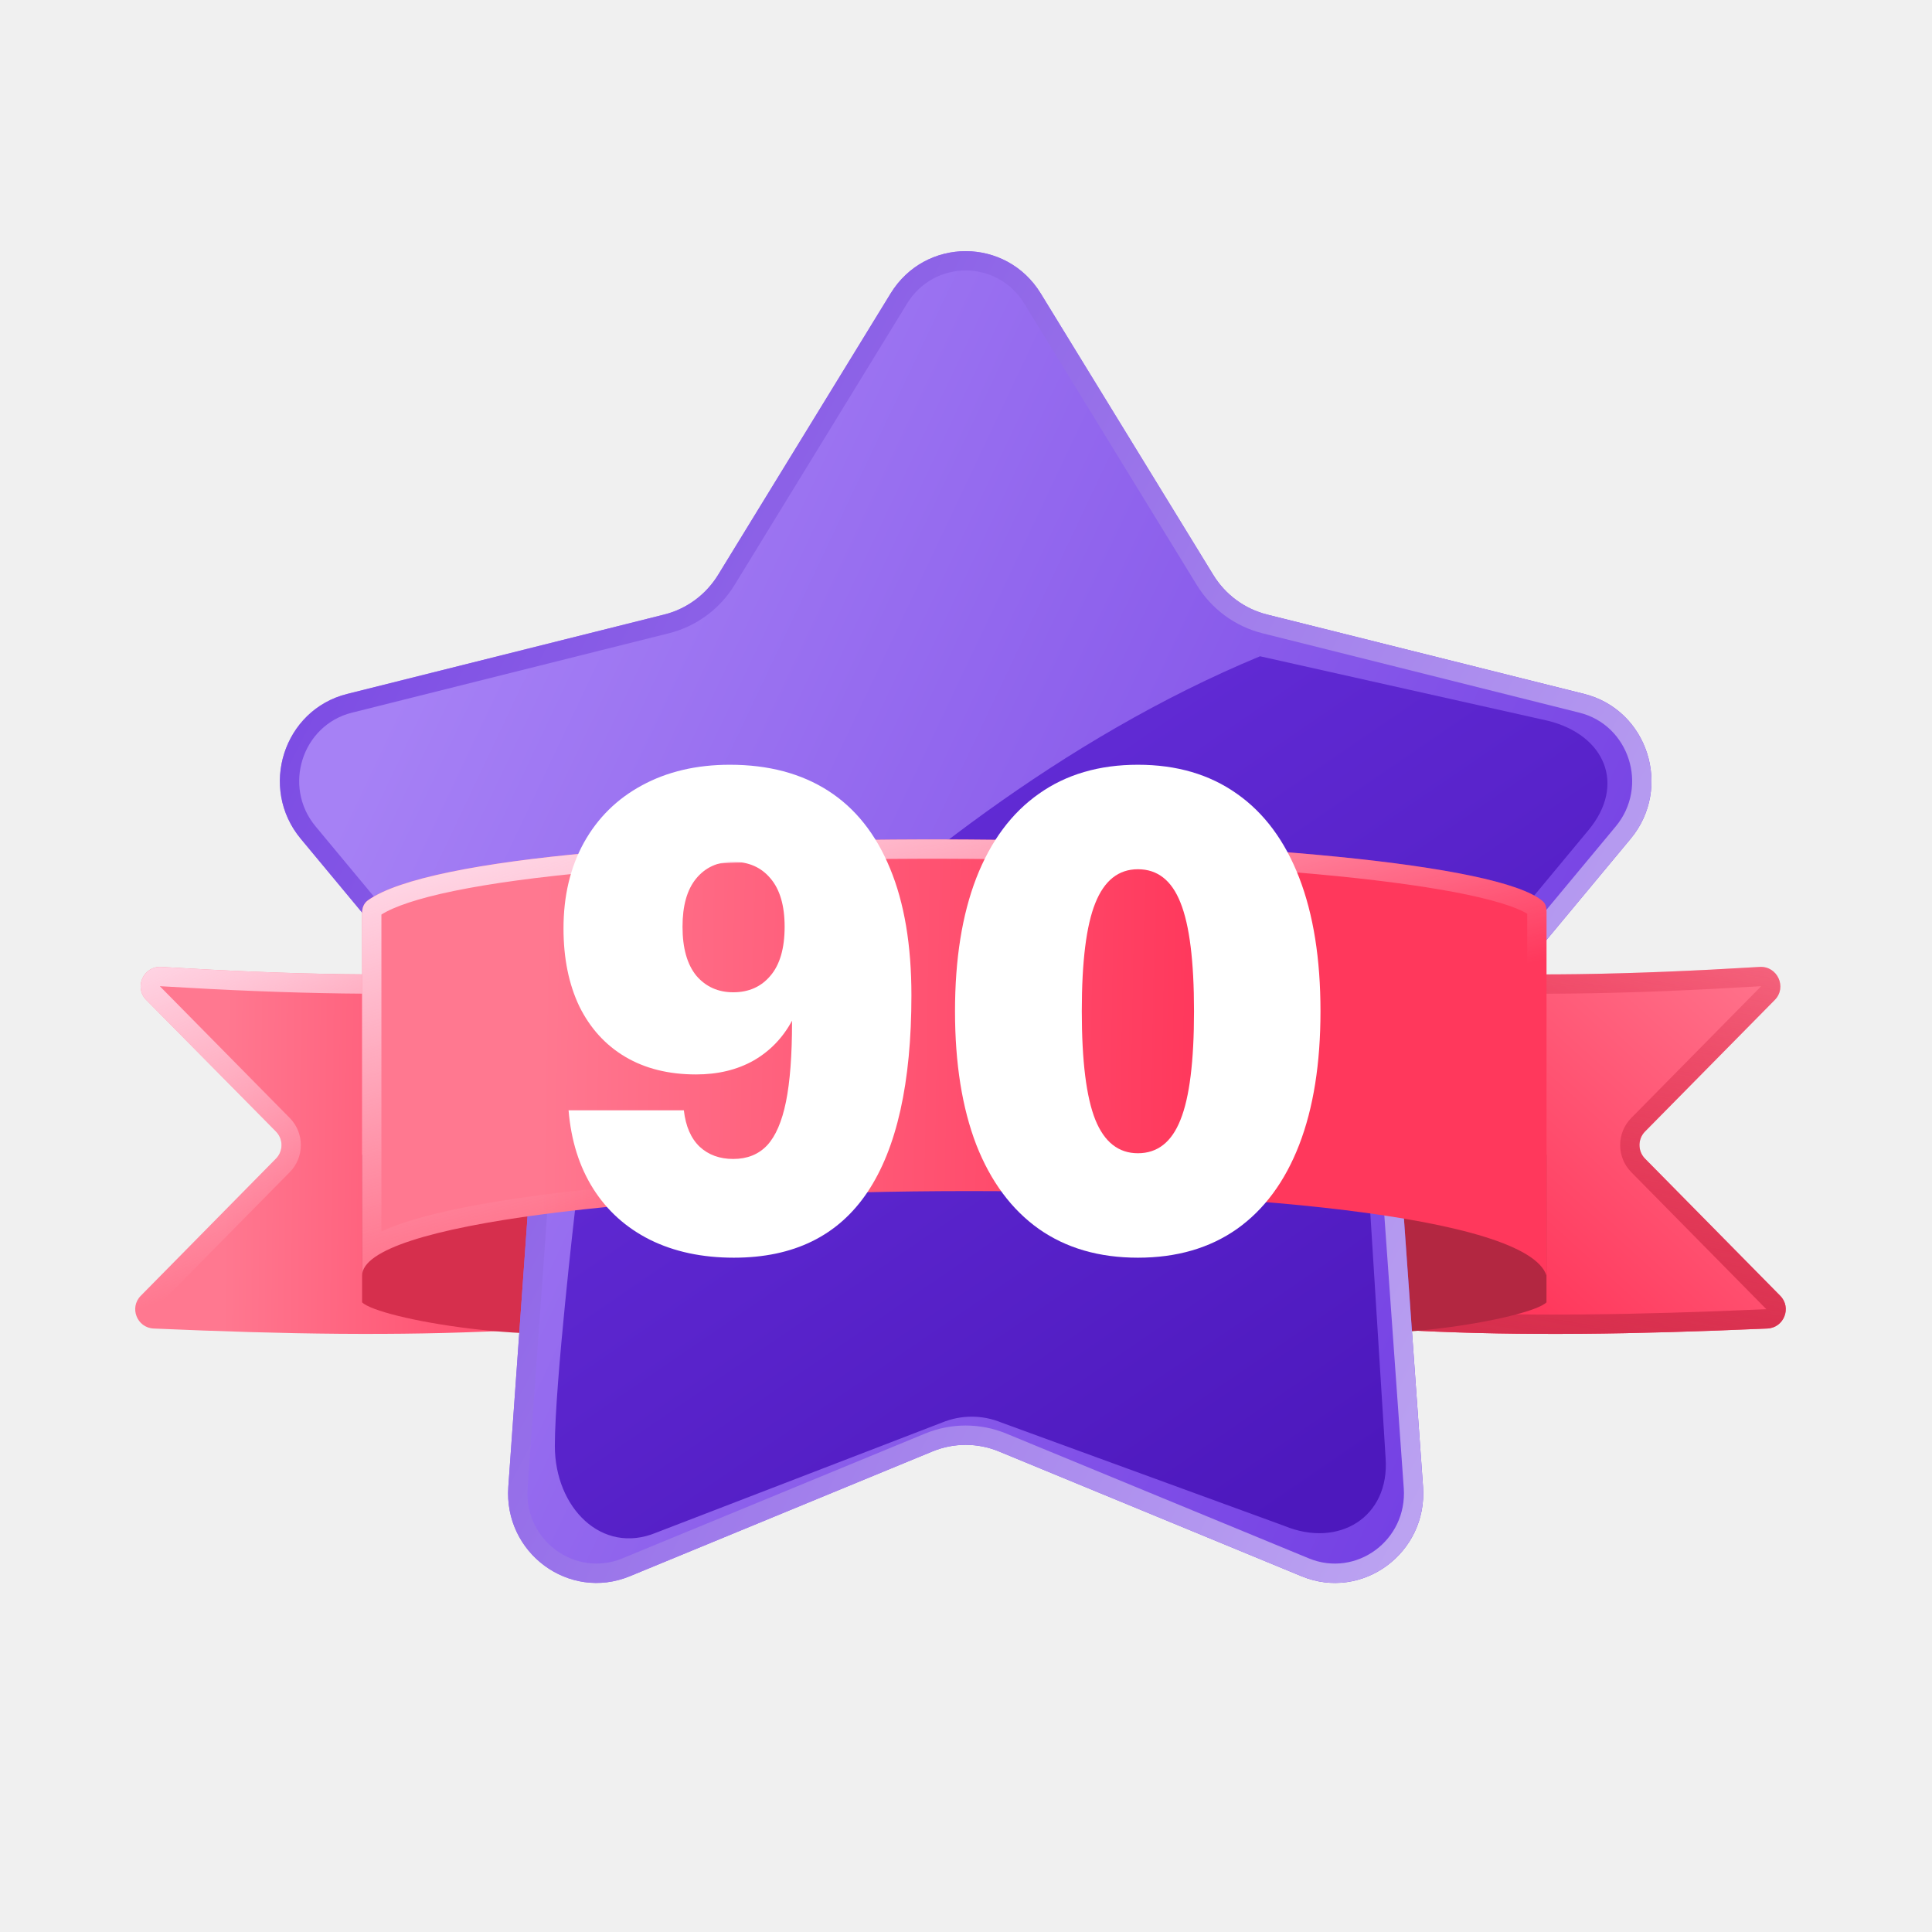
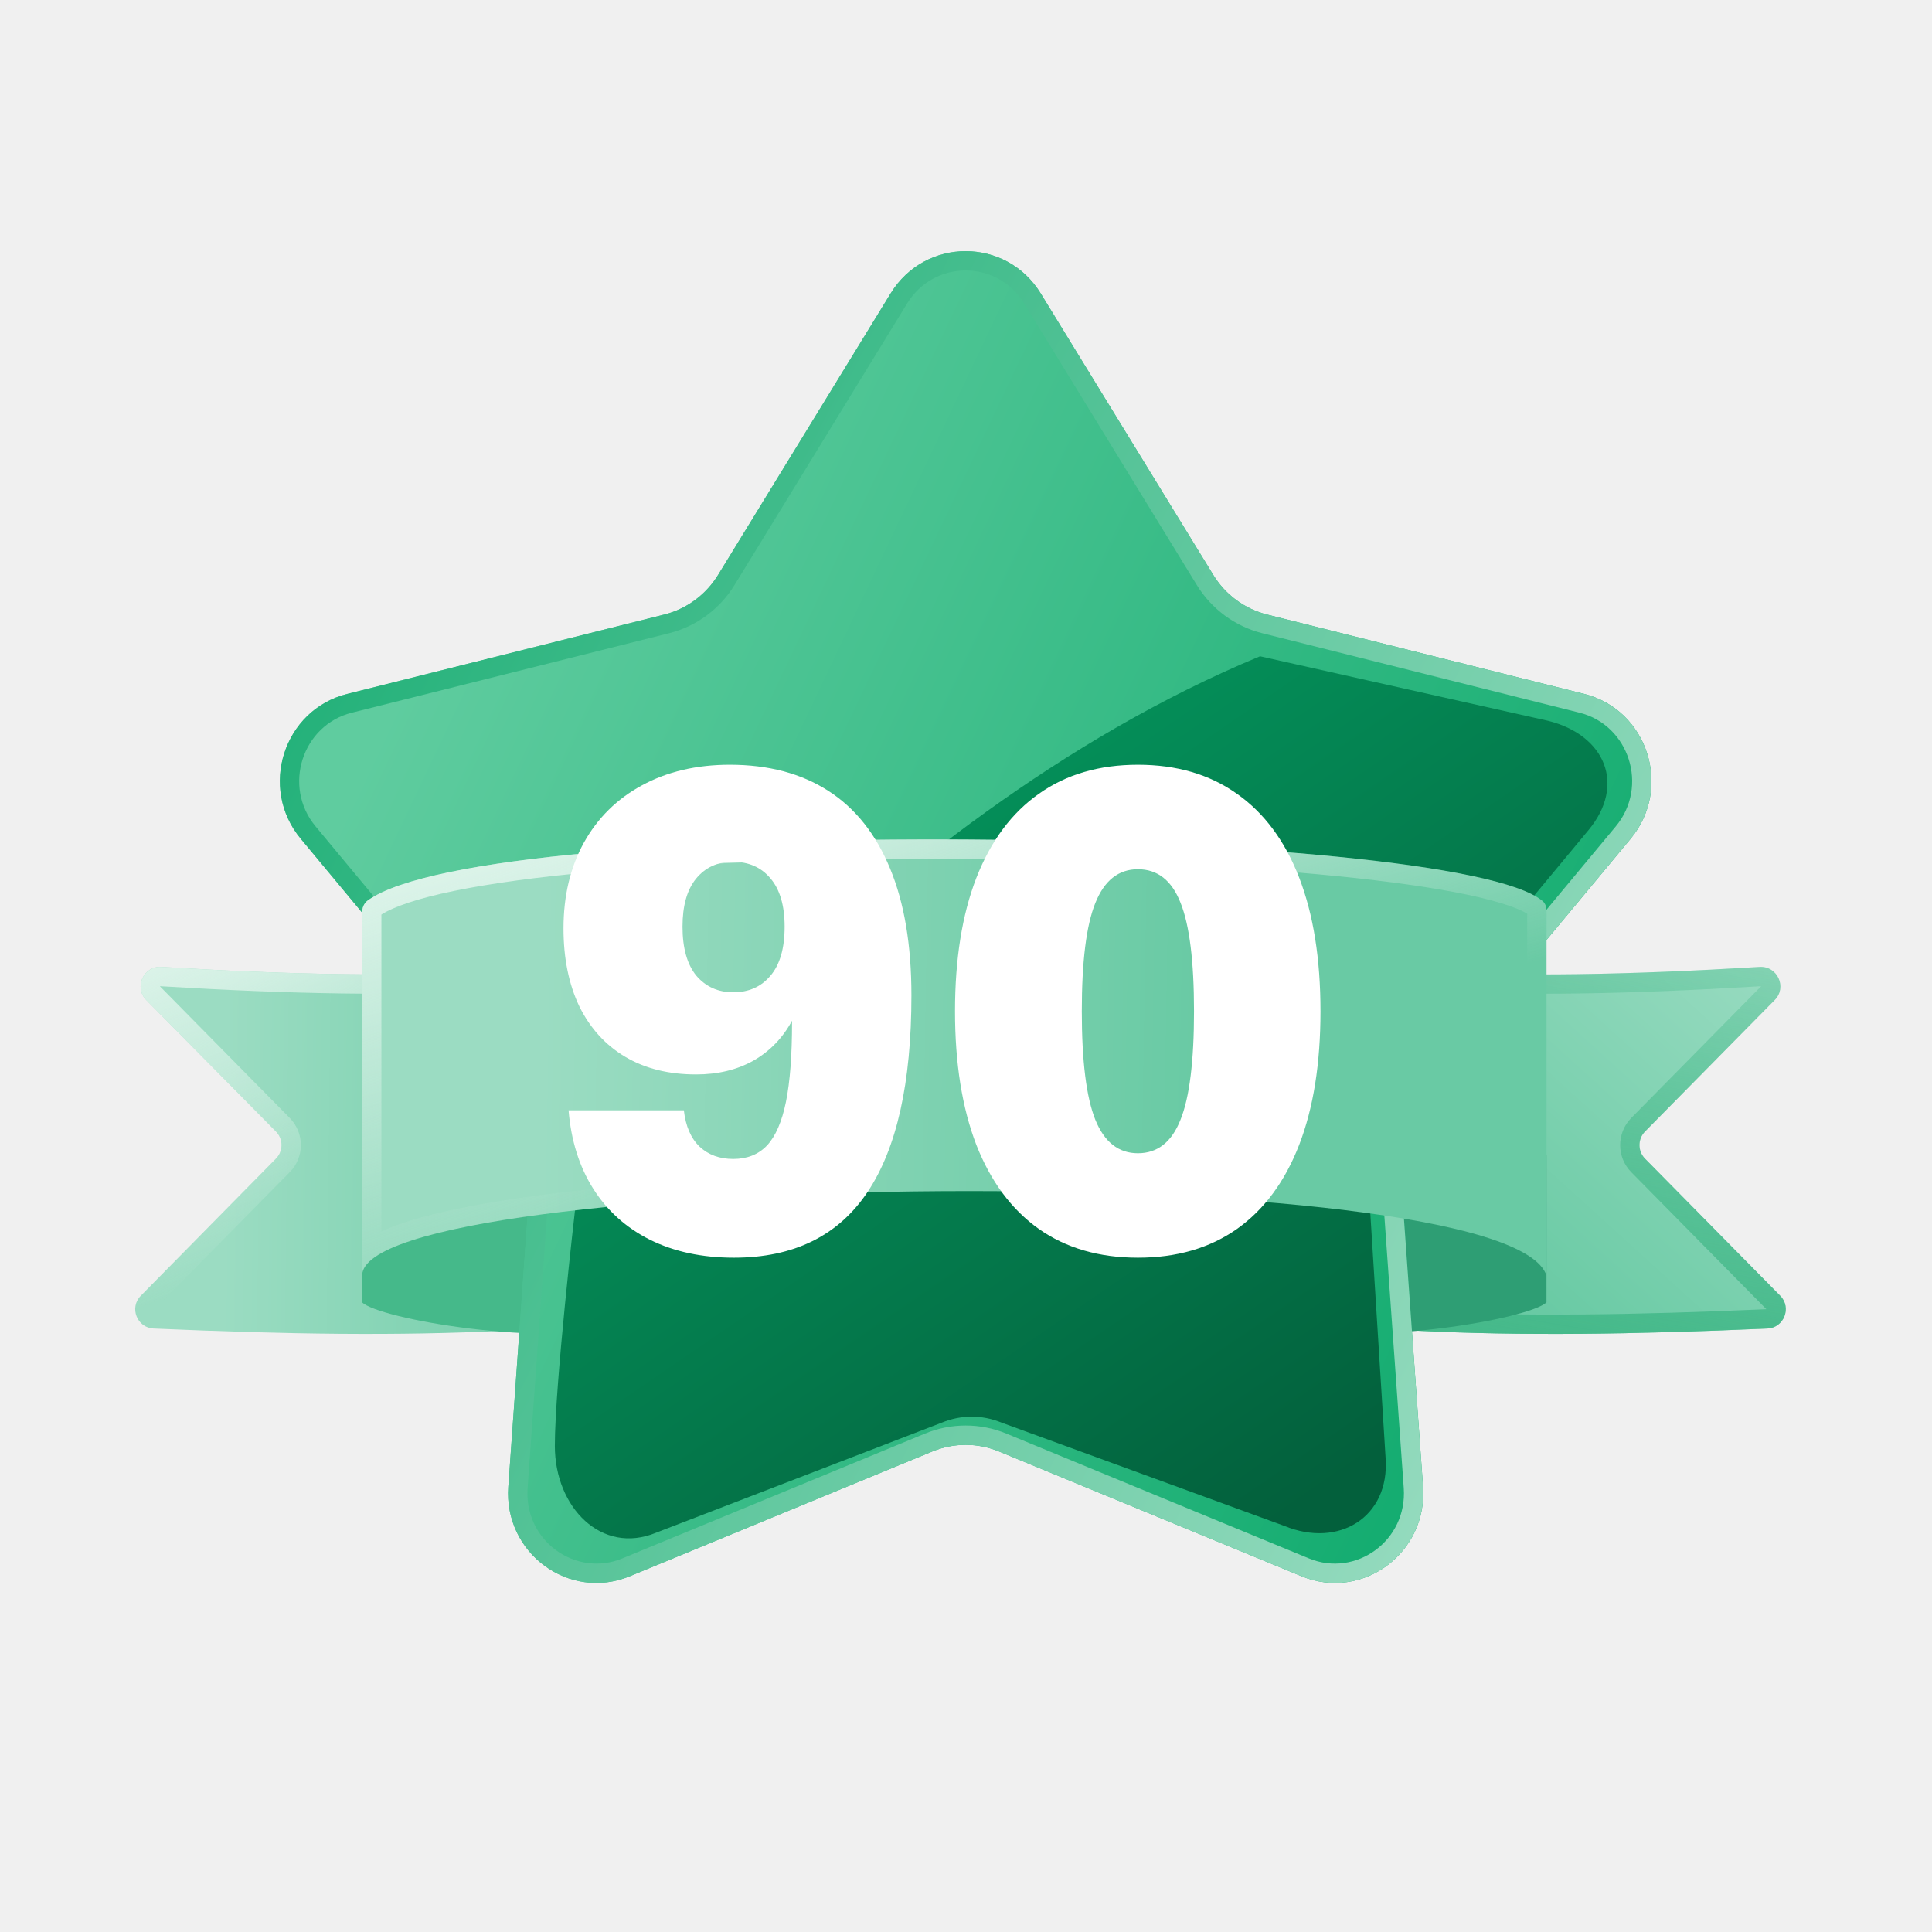
<svg xmlns="http://www.w3.org/2000/svg" width="48" height="48" viewBox="0 0 48 48" fill="none">
  <path d="M3.498 32.193C3.206 32.488 3.404 32.989 3.819 33.007C10.558 33.301 14.569 33.152 21.036 32.131C21.269 32.094 21.442 31.893 21.442 31.657V23.617C21.442 23.321 21.174 23.095 20.882 23.143C14.384 24.204 10.615 24.421 4.009 24.023C3.568 23.996 3.322 24.529 3.633 24.843L6.856 28.112C7.04 28.299 7.04 28.6 6.856 28.786L3.498 32.193Z" fill="url(#paint0_linear_42380_47205)" />
  <path fill-rule="evenodd" clip-rule="evenodd" d="M3.842 32.527C10.553 32.82 14.532 32.672 20.962 31.657C20.962 31.657 20.962 31.657 20.962 31.657C20.962 31.657 20.962 31.657 20.962 31.657C20.962 31.657 20.962 31.657 20.962 31.656V23.618C20.962 23.618 20.962 23.618 20.962 23.618C20.962 23.617 20.961 23.617 20.961 23.617C20.961 23.617 20.96 23.617 20.96 23.617C20.96 23.617 20.96 23.617 20.959 23.617C14.428 24.684 10.623 24.902 3.98 24.502C3.979 24.502 3.978 24.502 3.977 24.502C3.977 24.503 3.976 24.504 3.975 24.505C3.975 24.506 3.975 24.506 3.975 24.506L7.198 27.775C7.567 28.149 7.567 28.75 7.198 29.123L3.842 32.527ZM3.819 33.007C3.404 32.989 3.206 32.488 3.498 32.193L6.856 28.786C7.04 28.6 7.04 28.299 6.856 28.112L3.633 24.843C3.322 24.529 3.568 23.996 4.009 24.023C10.615 24.421 14.384 24.204 20.882 23.143C21.174 23.095 21.442 23.321 21.442 23.617V31.657C21.442 31.893 21.269 32.094 21.036 32.131C14.569 33.152 10.558 33.301 3.819 33.007Z" fill="url(#paint1_linear_42380_47205)" />
  <path d="M44.229 32.193C44.52 32.488 44.322 32.989 43.908 33.007C37.169 33.301 33.157 33.152 26.69 32.131C26.457 32.094 26.284 31.893 26.284 31.657V23.617C26.284 23.321 26.552 23.095 26.845 23.143C33.343 24.204 37.111 24.421 43.718 24.023C44.159 23.996 44.404 24.529 44.094 24.843L40.87 28.112C40.686 28.299 40.686 28.6 40.87 28.786L44.229 32.193Z" fill="url(#paint2_linear_42380_47205)" />
  <path fill-rule="evenodd" clip-rule="evenodd" d="M43.885 32.527C37.173 32.82 33.195 32.672 26.765 31.657C26.765 31.657 26.765 31.657 26.765 31.657C26.765 31.657 26.765 31.657 26.765 31.657C26.765 31.657 26.765 31.657 26.764 31.656V23.618C26.764 23.618 26.765 23.618 26.765 23.618C26.765 23.617 26.765 23.617 26.766 23.617C26.766 23.617 26.766 23.617 26.766 23.617C26.766 23.617 26.767 23.617 26.767 23.617C33.299 24.684 37.103 24.902 43.747 24.502C43.748 24.502 43.749 24.502 43.749 24.502C43.75 24.503 43.751 24.504 43.751 24.505C43.752 24.506 43.752 24.506 43.752 24.506L40.529 27.775C40.16 28.149 40.16 28.75 40.529 29.123L43.885 32.527ZM43.908 33.007C44.322 32.989 44.52 32.488 44.229 32.193L40.87 28.786C40.686 28.6 40.686 28.299 40.87 28.112L44.094 24.843C44.404 24.529 44.159 23.996 43.718 24.023C37.111 24.421 33.343 24.204 26.845 23.143C26.552 23.095 26.284 23.321 26.284 23.617V31.657C26.284 31.893 26.457 32.094 26.69 32.131C33.157 33.152 37.169 33.301 43.908 33.007Z" fill="url(#paint3_linear_42380_47205)" />
-   <path d="M8.996 28.688H15.678L15.897 32.946C13.445 33.494 9.398 32.759 8.996 32.356V28.688Z" fill="#D62F4D" />
-   <path d="M38.422 28.688H31.739L31.521 32.946C33.972 33.494 38.02 32.759 38.422 32.356V28.688Z" fill="#B32741" />
+   <path d="M8.996 28.688H15.678L15.897 32.946C13.445 33.494 9.398 32.759 8.996 32.356V28.688Z" fill="#45B98A" />
+   <path d="M38.422 28.688H31.739L31.521 32.946C33.972 33.494 38.02 32.759 38.422 32.356V28.688Z" fill="#2E9E74" />
  <path d="M22.127 7.291C22.986 5.89 24.998 5.89 25.857 7.291L30.142 14.281C30.444 14.775 30.925 15.129 31.48 15.268L39.36 17.241C40.939 17.637 41.561 19.577 40.512 20.839L35.282 27.132C34.913 27.576 34.729 28.149 34.77 28.728L35.355 36.938C35.472 38.584 33.844 39.783 32.337 39.161L24.819 36.061C24.289 35.842 23.695 35.842 23.165 36.061L15.647 39.161C14.139 39.783 12.512 38.584 12.629 36.938L13.213 28.728C13.255 28.149 13.071 27.576 12.702 27.132L7.472 20.839C6.423 19.577 7.044 17.637 8.624 17.241L16.503 15.268C17.059 15.129 17.539 14.775 17.842 14.281L22.127 7.291Z" fill="url(#paint4_linear_42380_47205)" />
  <path fill-rule="evenodd" clip-rule="evenodd" d="M29.733 14.532L25.448 7.542C24.776 6.446 23.208 6.446 22.536 7.542L18.251 14.532C17.884 15.132 17.299 15.563 16.62 15.733L8.741 17.707C7.511 18.015 7.013 19.537 7.841 20.532L13.071 26.825C13.52 27.365 13.742 28.06 13.692 28.762L13.108 36.972C13.015 38.274 14.297 39.199 15.464 38.717L22.982 35.617C23.629 35.35 24.355 35.35 25.002 35.617L32.52 38.718C33.687 39.199 34.968 38.274 34.876 36.972L34.291 28.762C34.242 28.06 34.464 27.365 34.912 26.825L40.143 20.532C40.97 19.537 40.473 18.015 39.243 17.707L31.364 15.733C30.685 15.563 30.1 15.132 29.733 14.532ZM25.857 7.291C24.998 5.89 22.986 5.89 22.127 7.291L17.842 14.281C17.539 14.775 17.059 15.129 16.503 15.268L8.624 17.241C7.044 17.637 6.423 19.577 7.472 20.839L12.702 27.132C13.071 27.576 13.255 28.149 13.213 28.728L12.629 36.938C12.512 38.584 14.139 39.783 15.647 39.161L23.165 36.061C23.695 35.842 24.289 35.842 24.819 36.061L32.337 39.161C33.844 39.783 35.472 38.584 35.355 36.938L34.77 28.728C34.729 28.149 34.913 27.576 35.282 27.132L40.512 20.839C41.561 19.577 40.939 17.637 39.36 17.241L31.48 15.268C30.925 15.129 30.444 14.775 30.142 14.281L25.857 7.291Z" fill="url(#paint5_linear_42380_47205)" />
  <path d="M38.465 17.909L31.305 16.305C21.465 20.385 14.287 30.059 14.287 30.059C14.287 30.059 13.785 34.388 13.785 35.923C13.785 37.458 14.951 38.636 16.299 38.08L23.402 35.344C23.876 35.148 24.407 35.148 24.882 35.344L31.911 37.911C33.259 38.467 34.53 37.697 34.425 36.225L33.945 28.545C33.465 28.065 33.756 27.502 34.086 27.105L39.465 20.625C40.403 19.496 39.877 18.263 38.465 17.909Z" fill="url(#paint6_linear_42380_47205)" />
  <path d="M8.996 22.689C8.996 22.562 9.036 22.445 9.14 22.37C12.185 20.181 36.124 20.522 38.324 22.386C38.401 22.451 38.423 22.545 38.423 22.646V31.694C37.477 28.708 8.996 29.081 8.996 31.694V22.689Z" fill="url(#paint7_linear_42380_47205)" />
  <path fill-rule="evenodd" clip-rule="evenodd" d="M9.476 31.131C12.963 29.184 34.374 28.961 37.943 31.177C38.2 31.337 38.364 31.509 38.423 31.694V22.646C38.423 22.545 38.401 22.451 38.324 22.386C36.124 20.522 12.185 20.181 9.14 22.37C9.036 22.445 8.996 22.562 8.996 22.689V31.694C8.996 31.493 9.165 31.305 9.476 31.131ZM9.476 30.594C9.657 30.511 9.858 30.435 10.073 30.365C10.896 30.097 12.046 29.875 13.398 29.696C16.109 29.337 19.721 29.138 23.352 29.115C26.983 29.091 30.654 29.243 33.484 29.59C34.897 29.764 36.12 29.988 37.029 30.271C37.371 30.377 37.68 30.495 37.943 30.628V22.702C37.857 22.648 37.717 22.581 37.508 22.508C37.238 22.413 36.888 22.32 36.464 22.23C35.617 22.052 34.508 21.896 33.216 21.767C30.634 21.509 27.355 21.361 24.045 21.338C20.735 21.316 17.405 21.42 14.719 21.665C13.374 21.788 12.201 21.945 11.275 22.136C10.383 22.32 9.786 22.525 9.476 22.722V30.594Z" fill="url(#paint8_linear_42380_47205)" />
  <path d="M28.271 31.247C27.308 31.247 26.487 31.009 25.81 30.533C25.132 30.052 24.614 29.354 24.256 28.442C23.903 27.523 23.727 26.417 23.727 25.124C23.727 23.83 23.903 22.727 24.256 21.814C24.614 20.896 25.132 20.198 25.81 19.722C26.487 19.241 27.308 19 28.271 19C29.234 19 30.055 19.241 30.732 19.722C31.41 20.198 31.925 20.893 32.278 21.806C32.631 22.718 32.807 23.824 32.807 25.124C32.807 26.423 32.631 27.529 32.278 28.442C31.925 29.354 31.41 30.052 30.732 30.533C30.055 31.009 29.234 31.247 28.271 31.247ZM28.271 28.652C28.758 28.652 29.111 28.374 29.329 27.82C29.553 27.266 29.665 26.367 29.665 25.124C29.665 23.88 29.553 22.982 29.329 22.427C29.111 21.873 28.758 21.596 28.271 21.596C27.789 21.596 27.437 21.876 27.213 22.436C26.989 22.99 26.877 23.886 26.877 25.124C26.877 26.361 26.989 27.26 27.213 27.82C27.437 28.374 27.789 28.652 28.271 28.652Z" fill="white" />
  <path d="M18.133 19C19.09 19 19.905 19.216 20.577 19.647C21.249 20.078 21.762 20.722 22.114 21.579C22.467 22.43 22.644 23.48 22.644 24.729C22.644 26.902 22.28 28.531 21.552 29.618C20.824 30.704 19.718 31.247 18.234 31.247C17.444 31.247 16.75 31.099 16.15 30.802C15.557 30.505 15.086 30.082 14.739 29.534C14.392 28.985 14.188 28.335 14.126 27.585H16.99C17.035 27.982 17.167 28.285 17.385 28.492C17.604 28.694 17.881 28.794 18.217 28.794C18.564 28.794 18.844 28.682 19.057 28.458C19.27 28.229 19.426 27.868 19.527 27.375C19.628 26.876 19.678 26.218 19.678 25.401V25.359C19.449 25.784 19.13 26.115 18.721 26.35C18.312 26.58 17.836 26.694 17.293 26.694C16.615 26.694 16.03 26.549 15.537 26.258C15.044 25.966 14.664 25.549 14.395 25.006C14.132 24.457 14 23.81 14 23.066C14 22.259 14.168 21.551 14.504 20.94C14.846 20.324 15.327 19.848 15.949 19.512C16.576 19.171 17.304 19 18.133 19ZM18.217 24.653C18.603 24.653 18.911 24.516 19.141 24.242C19.376 23.967 19.494 23.561 19.494 23.024C19.494 22.497 19.376 22.097 19.141 21.822C18.911 21.548 18.6 21.411 18.208 21.411C17.828 21.411 17.522 21.551 17.293 21.831C17.069 22.105 16.957 22.503 16.957 23.024C16.957 23.556 17.072 23.962 17.301 24.242C17.536 24.516 17.842 24.653 18.217 24.653Z" fill="white" />
  <defs>
    <linearGradient id="paint0_linear_42380_47205" x1="5.595" y1="26.906" x2="15.955" y2="27.026" gradientUnits="userSpaceOnUse">
-       <stop stop-color="#FF7890" />
-       <stop offset="1" stop-color="#FF385C" />
+       <stop stop-color="#9BDCC2" />
+       <stop offset="1" stop-color="#69CAA4" />
    </linearGradient>
    <linearGradient id="paint1_linear_42380_47205" x1="3.272" y1="23.415" x2="6.285" y2="31.479" gradientUnits="userSpaceOnUse">
-       <stop stop-color="#FFDCEB" />
-       <stop offset="1" stop-color="#FFDCEB" stop-opacity="0" />
+       <stop stop-color="#E1F5EC" />
+       <stop offset="1" stop-color="#E1F5EC" stop-opacity="0" />
    </linearGradient>
    <linearGradient id="paint2_linear_42380_47205" x1="44.983" y1="23.983" x2="37.679" y2="32.021" gradientUnits="userSpaceOnUse">
-       <stop stop-color="#FF7890" />
-       <stop offset="1" stop-color="#FF385C" />
+       <stop stop-color="#9BDCC2" />
+       <stop offset="1" stop-color="#69CAA4" />
    </linearGradient>
    <linearGradient id="paint3_linear_42380_47205" x1="35.634" y1="33.141" x2="37.943" y2="19.216" gradientUnits="userSpaceOnUse">
-       <stop stop-color="#D62F4D" />
-       <stop offset="1" stop-color="#D62F4D" stop-opacity="0" />
+       <stop stop-color="#45B98A" />
+       <stop offset="1" stop-color="#45B98A" stop-opacity="0" />
    </linearGradient>
    <linearGradient id="paint4_linear_42380_47205" x1="10.838" y1="15.232" x2="44.88" y2="31.35" gradientUnits="userSpaceOnUse">
-       <stop stop-color="#A681F5" />
-       <stop offset="1" stop-color="#6B34E0" />
+       <stop stop-color="#5FCC9F" />
+       <stop offset="1" stop-color="#05A667" />
    </linearGradient>
    <linearGradient id="paint5_linear_42380_47205" x1="-4.456" y1="19.664" x2="54.559" y2="49.952" gradientUnits="userSpaceOnUse">
-       <stop stop-color="#6B34E0" />
-       <stop offset="1" stop-color="#E5DCFA" />
+       <stop stop-color="#05A667" />
+       <stop offset="1" stop-color="#DDF5EA" />
    </linearGradient>
    <linearGradient id="paint6_linear_42380_47205" x1="14.528" y1="14.755" x2="30.776" y2="38.474" gradientUnits="userSpaceOnUse">
-       <stop stop-color="#6B34E0" />
-       <stop offset="1" stop-color="#4D18BD" />
+       <stop stop-color="#05A667" />
+       <stop offset="1" stop-color="#03603C" />
    </linearGradient>
    <linearGradient id="paint7_linear_42380_47205" x1="13.482" y1="24.996" x2="29.785" y2="25.275" gradientUnits="userSpaceOnUse">
-       <stop stop-color="#FF7890" />
-       <stop offset="1" stop-color="#FF385C" />
+       <stop stop-color="#9BDCC2" />
+       <stop offset="1" stop-color="#69CAA4" />
    </linearGradient>
    <linearGradient id="paint8_linear_42380_47205" x1="9.828" y1="21.247" x2="12.191" y2="30.516" gradientUnits="userSpaceOnUse">
-       <stop stop-color="#FFDCEB" />
-       <stop offset="1" stop-color="#FFDCEB" stop-opacity="0" />
+       <stop stop-color="#E1F5EC" />
+       <stop offset="1" stop-color="#E1F5EC" stop-opacity="0" />
    </linearGradient>
  </defs>
</svg>
